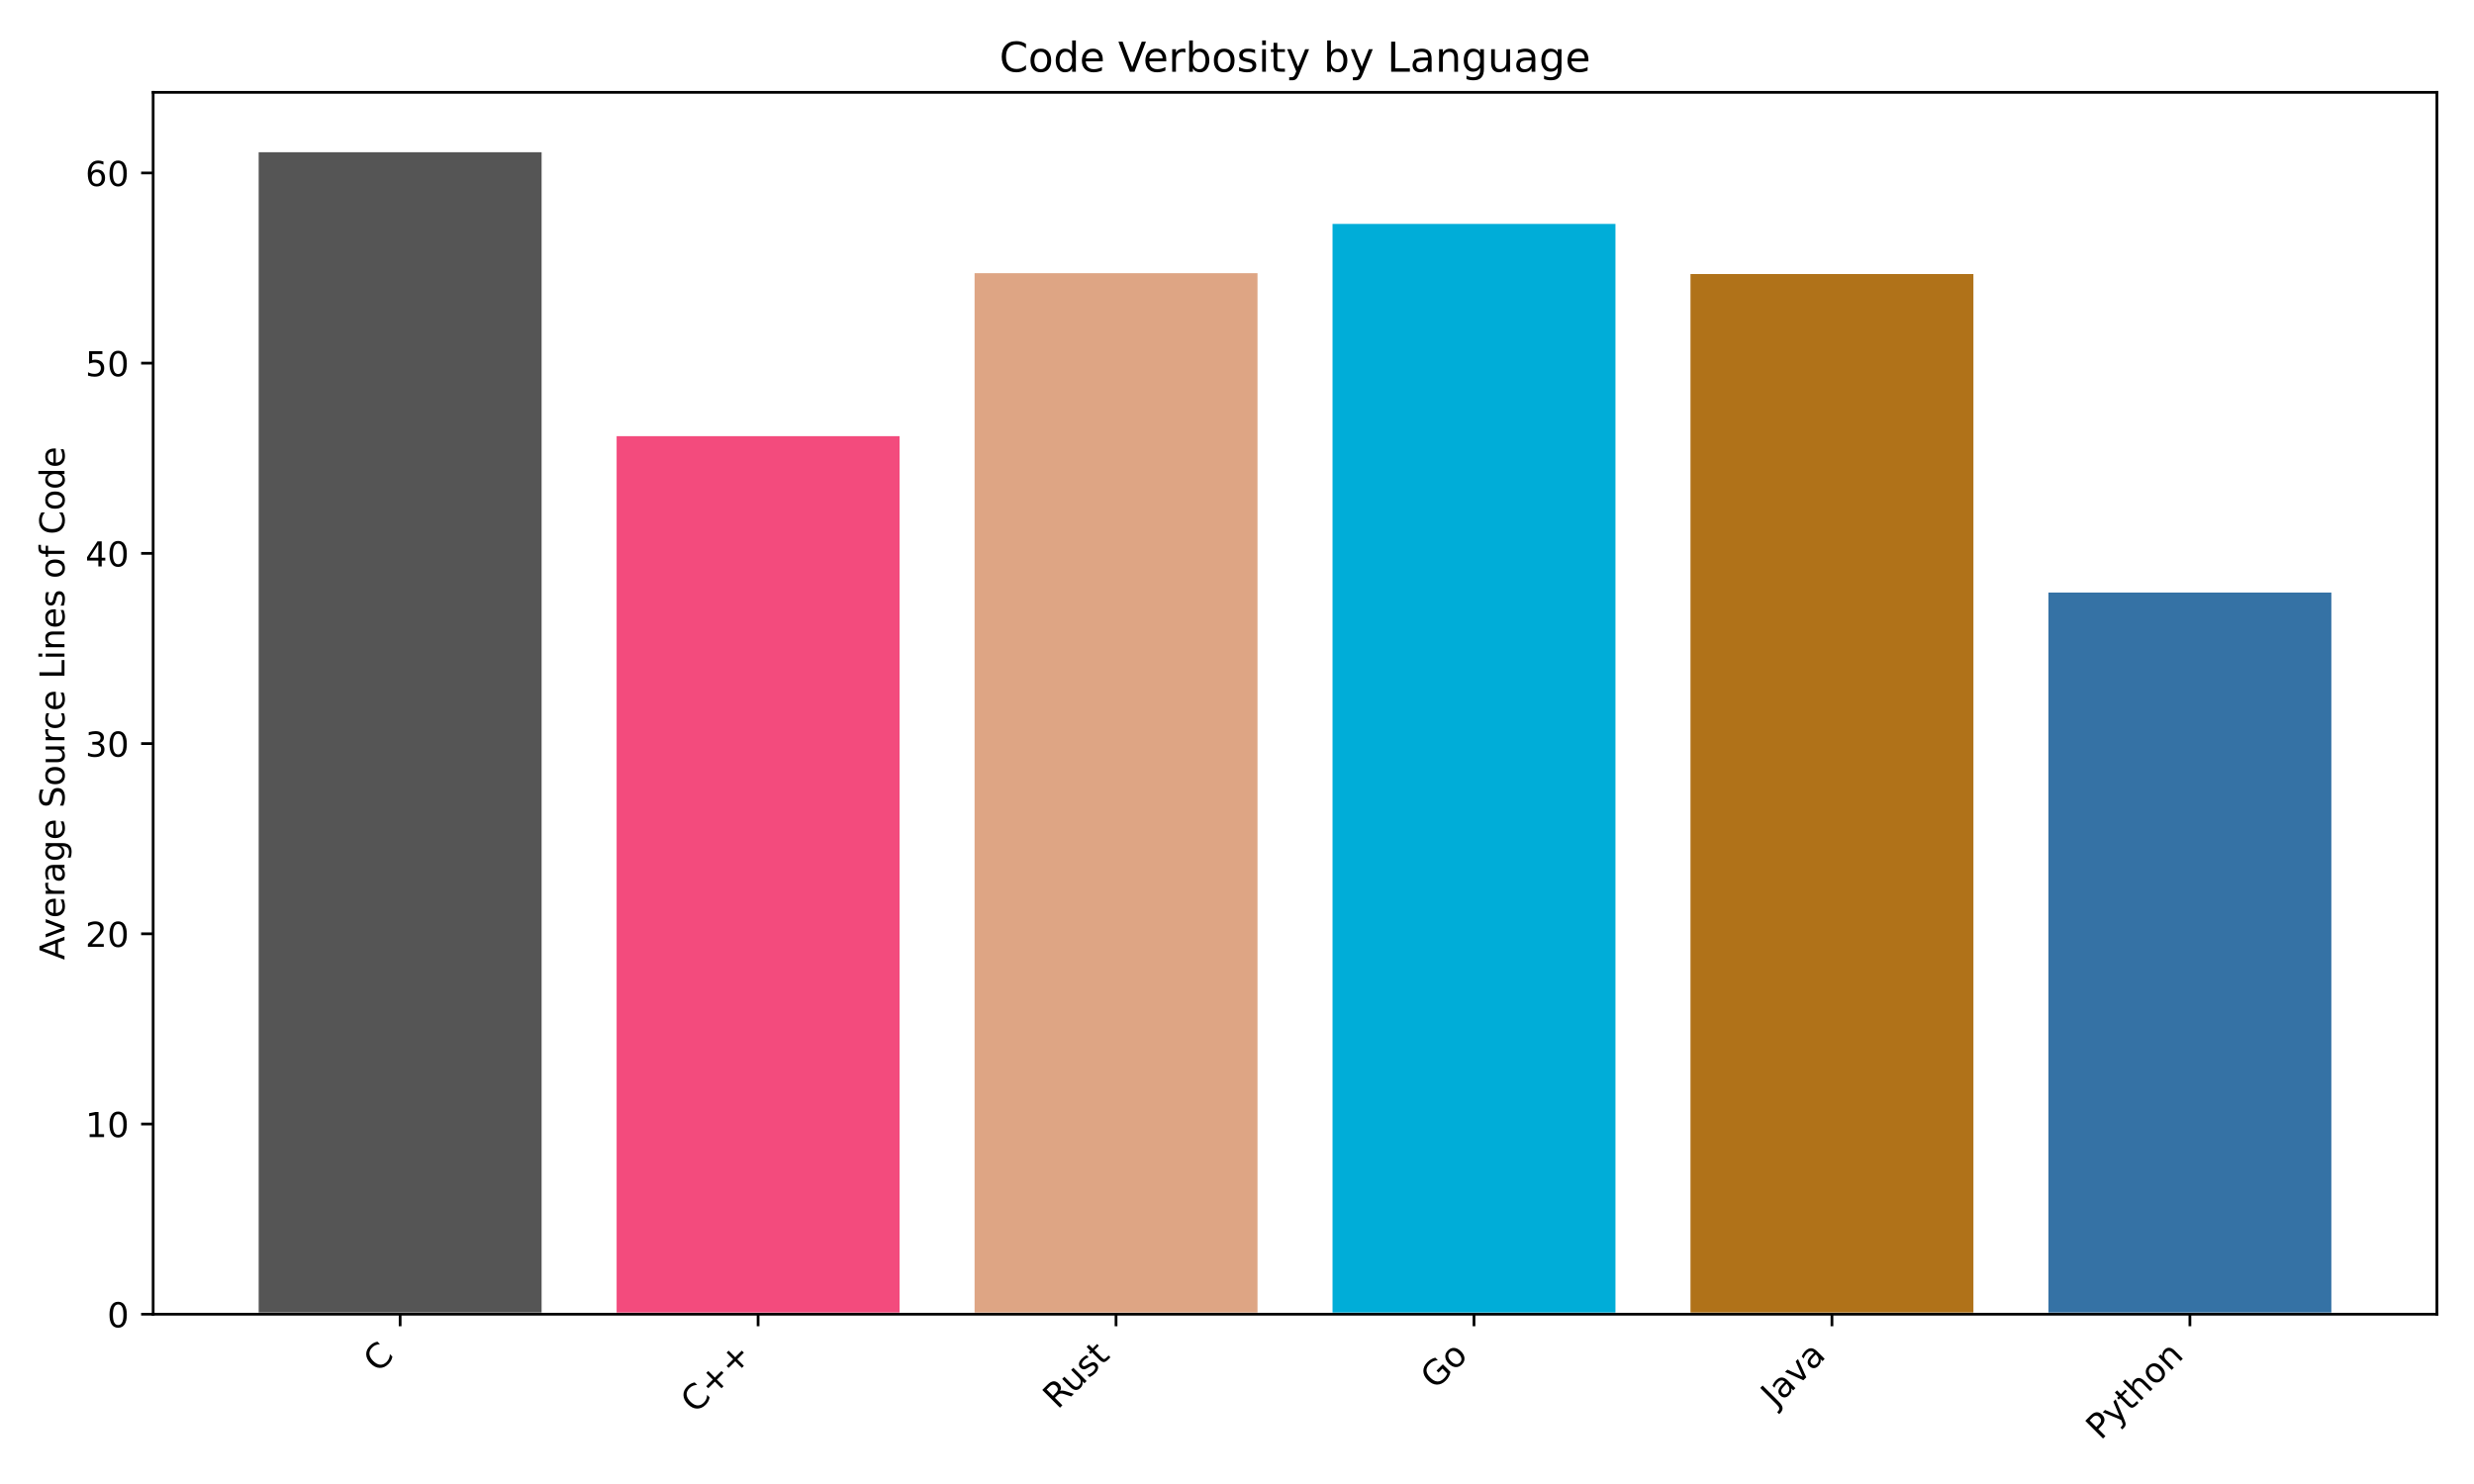
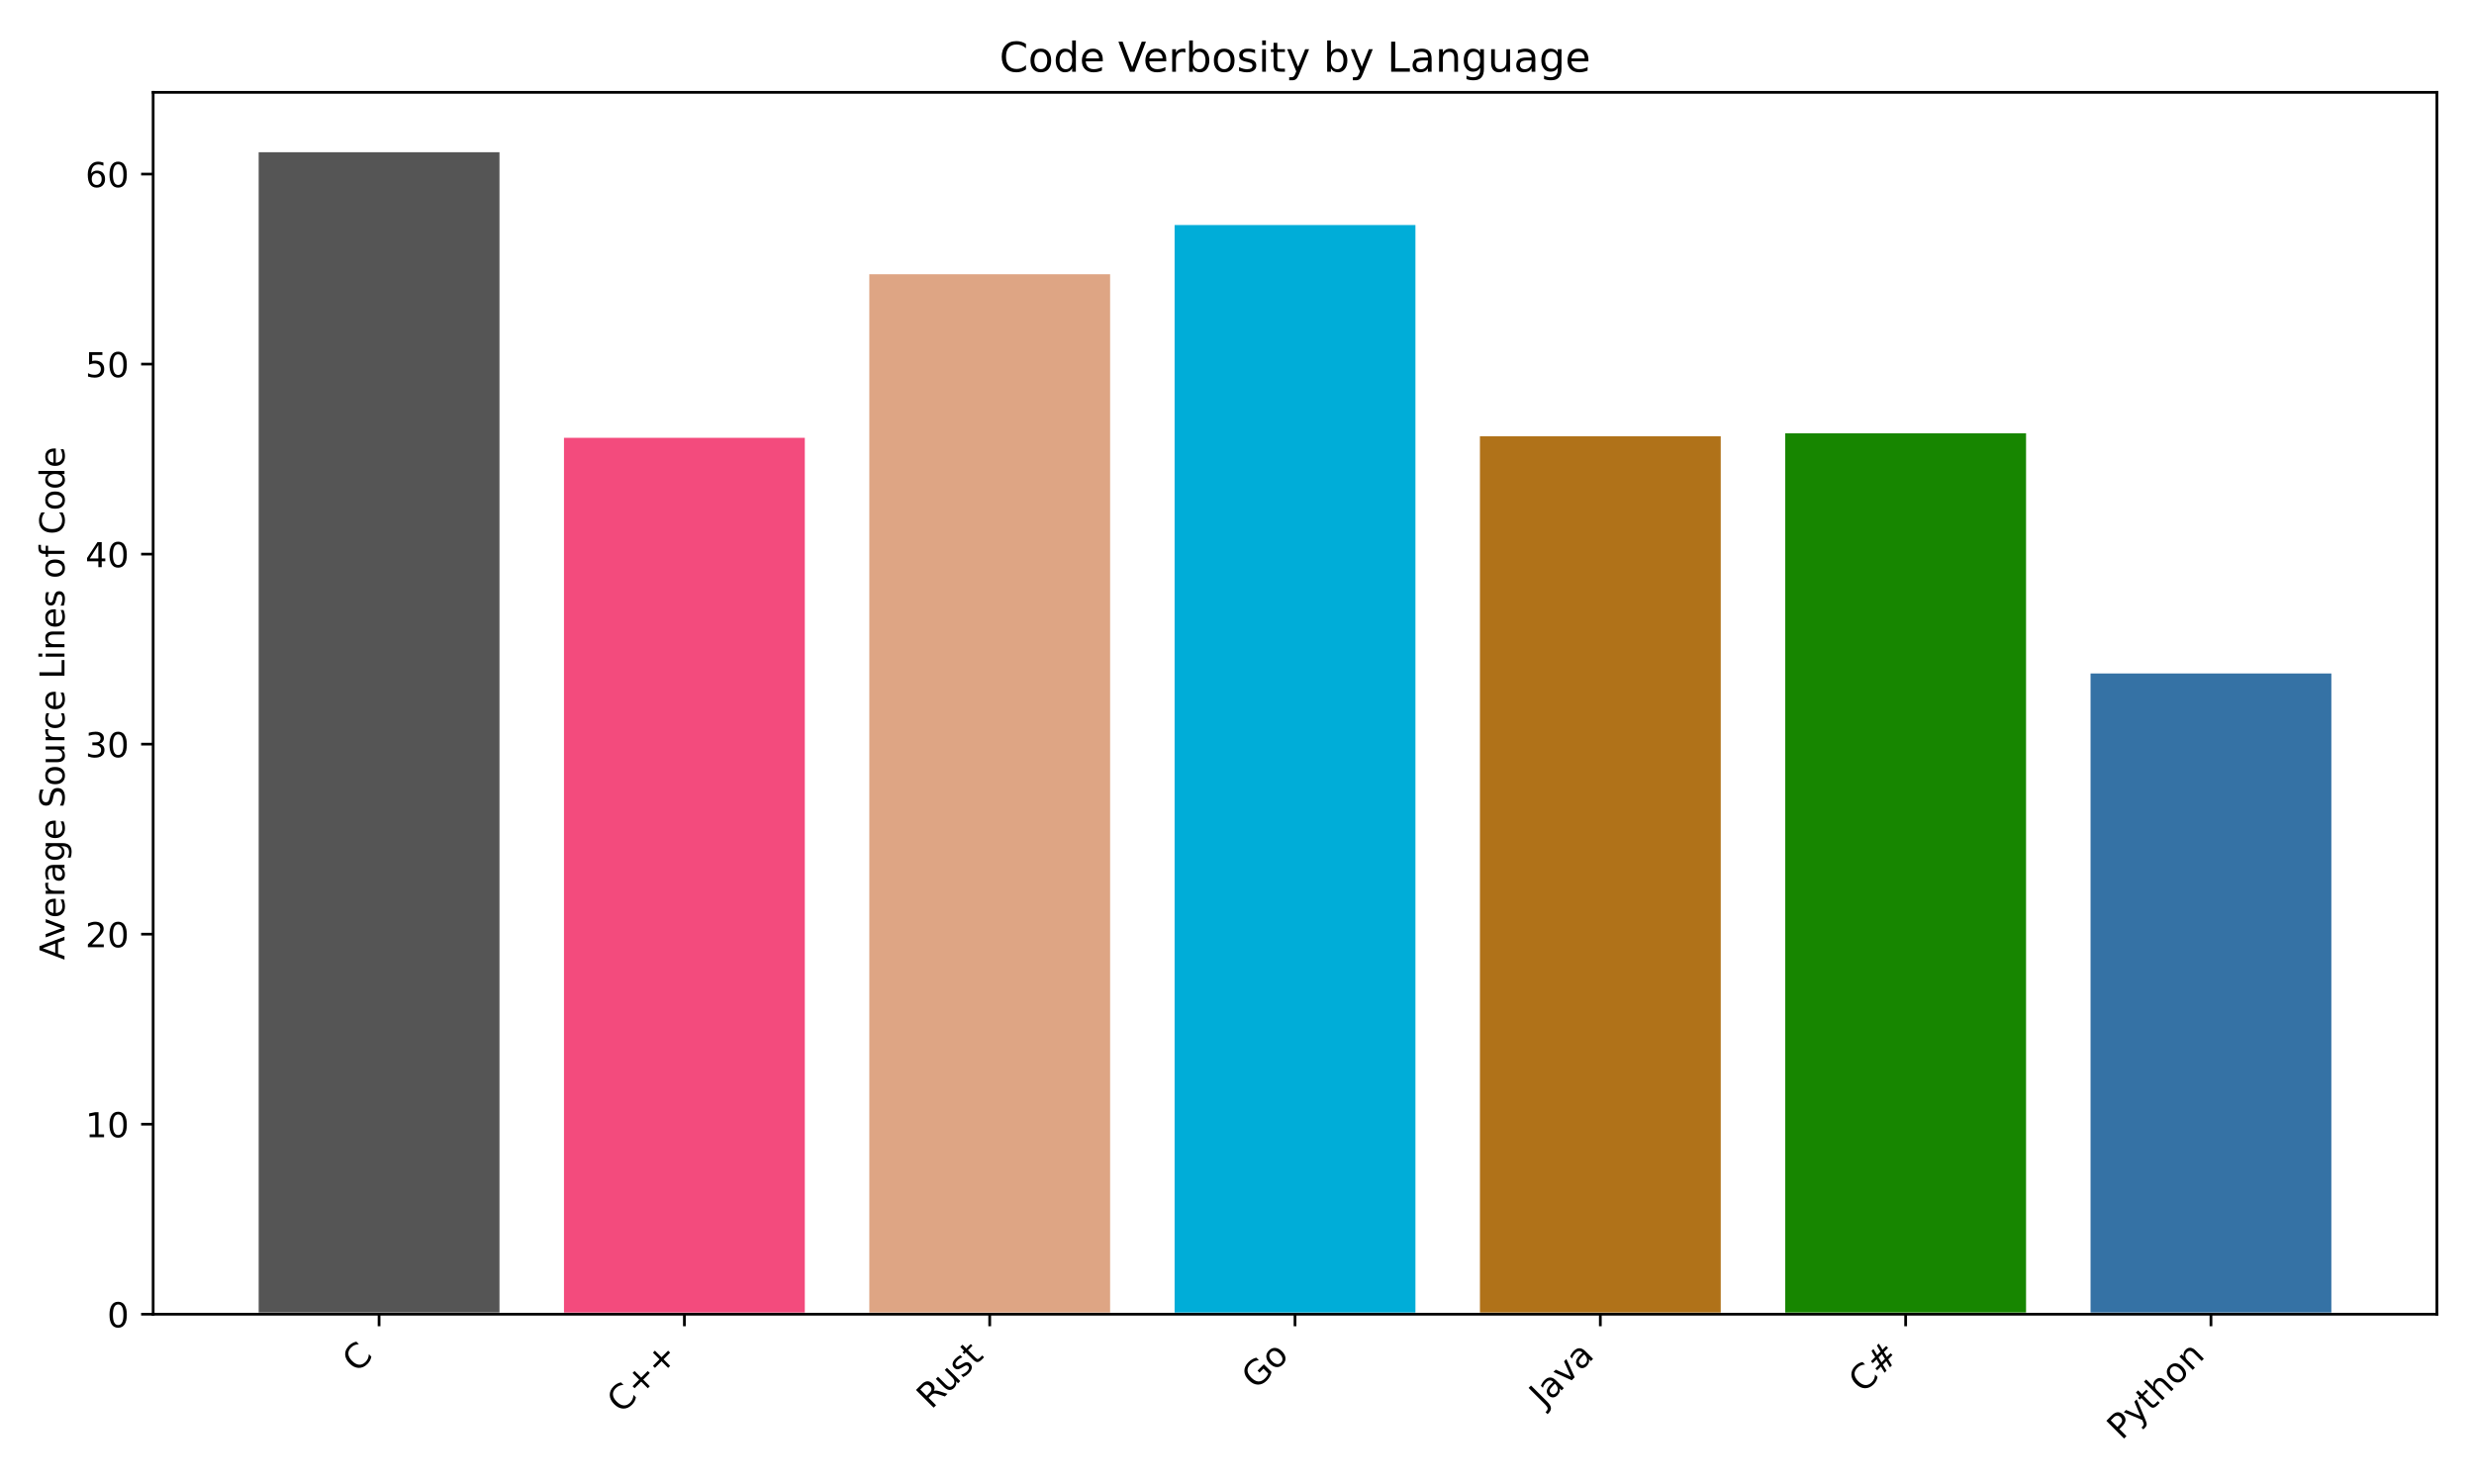
<svg xmlns="http://www.w3.org/2000/svg" xmlns:xlink="http://www.w3.org/1999/xlink" width="720pt" height="432pt" viewBox="0 0 720 432" version="1.1">
  <defs>
    <style type="text/css">*{stroke-linejoin: round; stroke-linecap: butt}</style>
  </defs>
  <g id="figure_1">
    <g id="patch_1">
      <path d="M 0 432  L 720 432  L 720 0  L 0 0  z " style="fill: #ffffff" />
    </g>
    <g id="axes_1">
      <g id="patch_2">
        <path d="M 44.57 382.571  L 709.2 382.571  L 709.2 26.88  L 44.57 26.88  z " style="fill: #ffffff" />
      </g>
      <g id="patch_3">
-         <path d="M 74.78 382.571  L 158.12 382.571  L 158.12 43.818  L 74.78 43.818  z " clip-path="url(#pbbe3cba1d0)" style="fill: #555555; stroke: #ffffff; stroke-linejoin: miter" />
+         <path d="M 74.78 382.571  L 145.864 382.571  L 145.864 43.818  L 74.78 43.818  z " clip-path="url(#p253936b82c)" style="fill: #555555; stroke: #ffffff; stroke-linejoin: miter" />
      </g>
      <g id="patch_4">
-         <path d="M 178.954 382.571  L 262.294 382.571  L 262.294 126.471  L 178.954 126.471  z " clip-path="url(#pbbe3cba1d0)" style="fill: #f34b7d; stroke: #ffffff; stroke-linejoin: miter" />
+         <path d="M 163.635 382.571  L 234.718 382.571  L 234.718 126.957  L 163.635 126.957  z " clip-path="url(#p253936b82c)" style="fill: #f34b7d; stroke: #ffffff; stroke-linejoin: miter" />
      </g>
      <g id="patch_5">
-         <path d="M 283.128 382.571  L 366.468 382.571  L 366.468 79.033  L 283.128 79.033  z " clip-path="url(#pbbe3cba1d0)" style="fill: #dea584; stroke: #ffffff; stroke-linejoin: miter" />
+         <path d="M 252.489 382.571  L 323.572 382.571  L 323.572 79.33  L 252.489 79.33  z " clip-path="url(#p253936b82c)" style="fill: #dea584; stroke: #ffffff; stroke-linejoin: miter" />
      </g>
      <g id="patch_6">
-         <path d="M 387.302 382.571  L 470.642 382.571  L 470.642 64.692  L 387.302 64.692  z " clip-path="url(#pbbe3cba1d0)" style="fill: #00add8; stroke: #ffffff; stroke-linejoin: miter" />
+         <path d="M 341.343 382.571  L 412.427 382.571  L 412.427 65.004  L 341.343 65.004  z " clip-path="url(#p253936b82c)" style="fill: #00add8; stroke: #ffffff; stroke-linejoin: miter" />
      </g>
      <g id="patch_7">
-         <path d="M 491.476 382.571  L 574.816 382.571  L 574.816 79.267  L 491.476 79.267  z " clip-path="url(#pbbe3cba1d0)" style="fill: #b07219; stroke: #ffffff; stroke-linejoin: miter" />
+         <path d="M 430.198 382.571  L 501.281 382.571  L 501.281 126.515  L 430.198 126.515  z " clip-path="url(#p253936b82c)" style="fill: #b07219; stroke: #ffffff; stroke-linejoin: miter" />
      </g>
      <g id="patch_8">
-         <path d="M 595.65 382.571  L 678.99 382.571  L 678.99 171.99  L 595.65 171.99  z " clip-path="url(#pbbe3cba1d0)" style="fill: #3572a5; stroke: #ffffff; stroke-linejoin: miter" />
+         <path d="M 519.052 382.571  L 590.135 382.571  L 590.135 125.654  L 519.052 125.654  z " clip-path="url(#p253936b82c)" style="fill: #178600; stroke: #ffffff; stroke-linejoin: miter" />
+       </g>
+       <g id="patch_9">
+         <path d="M 607.906 382.571  L 678.99 382.571  L 678.99 195.549  L 607.906 195.549  z " clip-path="url(#p253936b82c)" style="fill: #3572a5; stroke: #ffffff; stroke-linejoin: miter" />
      </g>
      <g id="matplotlib.axis_1">
        <g id="xtick_1">
          <g id="line2d_1">
            <defs>
-               <path id="md9ba911592" d="M 0 0  L 0 3.5  " style="stroke: #000000; stroke-width: 0.8" />
+               <path id="m4a64f22322" d="M 0 0  L 0 3.5  " style="stroke: #000000; stroke-width: 0.8" />
            </defs>
            <g>
-               <use xlink:href="#md9ba911592" x="116.45" y="382.571" style="stroke: #000000; stroke-width: 0.8" />
+               <use xlink:href="#m4a64f22322" x="110.322" y="382.571" style="stroke: #000000; stroke-width: 0.8" />
            </g>
          </g>
          <g id="text_1">
-             <g transform="translate(110.0419 399.8816) rotate(-45) scale(0.1 -0.1)">
+             <g transform="translate(103.914 399.8816) rotate(-45) scale(0.1 -0.1)">
              <defs>
                <path id="DejaVuSans-43" d="M 4122 4306  L 4122 3641  Q 3803 3938 3442 4084  Q 3081 4231 2675 4231  Q 1875 4231 1450 3742  Q 1025 3253 1025 2328  Q 1025 1406 1450 917  Q 1875 428 2675 428  Q 3081 428 3442 575  Q 3803 722 4122 1019  L 4122 359  Q 3791 134 3420 21  Q 3050 -91 2638 -91  Q 1578 -91 968 557  Q 359 1206 359 2328  Q 359 3453 968 4101  Q 1578 4750 2638 4750  Q 3056 4750 3426 4639  Q 3797 4528 4122 4306  z " transform="scale(0.015625)" />
              </defs>
              <use xlink:href="#DejaVuSans-43" />
            </g>
          </g>
        </g>
        <g id="xtick_2">
          <g id="line2d_2">
            <g>
-               <use xlink:href="#md9ba911592" x="220.624" y="382.571" style="stroke: #000000; stroke-width: 0.8" />
+               <use xlink:href="#m4a64f22322" x="199.176" y="382.571" style="stroke: #000000; stroke-width: 0.8" />
            </g>
          </g>
          <g id="text_2">
-             <g transform="translate(202.3652 411.7323) rotate(-45) scale(0.1 -0.1)">
+             <g transform="translate(180.9176 411.7323) rotate(-45) scale(0.1 -0.1)">
              <defs>
                <path id="DejaVuSans-2b" d="M 2944 4013  L 2944 2272  L 4684 2272  L 4684 1741  L 2944 1741  L 2944 0  L 2419 0  L 2419 1741  L 678 1741  L 678 2272  L 2419 2272  L 2419 4013  L 2944 4013  z " transform="scale(0.015625)" />
              </defs>
              <use xlink:href="#DejaVuSans-43" />
              <use xlink:href="#DejaVuSans-2b" transform="translate(69.82422 0)" />
              <use xlink:href="#DejaVuSans-2b" transform="translate(153.6133 0)" />
            </g>
          </g>
        </g>
        <g id="xtick_3">
          <g id="line2d_3">
            <g>
-               <use xlink:href="#md9ba911592" x="324.798" y="382.571" style="stroke: #000000; stroke-width: 0.8" />
+               <use xlink:href="#m4a64f22322" x="288.031" y="382.571" style="stroke: #000000; stroke-width: 0.8" />
            </g>
          </g>
          <g id="text_3">
-             <g transform="translate(307.7954 410.4761) rotate(-45) scale(0.1 -0.1)">
+             <g transform="translate(271.0281 410.4761) rotate(-45) scale(0.1 -0.1)">
              <defs>
                <path id="DejaVuSans-52" d="M 2841 2188  Q 3044 2119 3236 1894  Q 3428 1669 3622 1275  L 4263 0  L 3584 0  L 2988 1197  Q 2756 1666 2539 1819  Q 2322 1972 1947 1972  L 1259 1972  L 1259 0  L 628 0  L 628 4666  L 2053 4666  Q 2853 4666 3247 4331  Q 3641 3997 3641 3322  Q 3641 2881 3436 2590  Q 3231 2300 2841 2188  z M 1259 4147  L 1259 2491  L 2053 2491  Q 2509 2491 2742 2702  Q 2975 2913 2975 3322  Q 2975 3731 2742 3939  Q 2509 4147 2053 4147  L 1259 4147  z " transform="scale(0.015625)" />
                <path id="DejaVuSans-75" d="M 544 1381  L 544 3500  L 1119 3500  L 1119 1403  Q 1119 906 1312 657  Q 1506 409 1894 409  Q 2359 409 2629 706  Q 2900 1003 2900 1516  L 2900 3500  L 3475 3500  L 3475 0  L 2900 0  L 2900 538  Q 2691 219 2414 64  Q 2138 -91 1772 -91  Q 1169 -91 856 284  Q 544 659 544 1381  z M 1991 3584  L 1991 3584  z " transform="scale(0.015625)" />
                <path id="DejaVuSans-73" d="M 2834 3397  L 2834 2853  Q 2591 2978 2328 3040  Q 2066 3103 1784 3103  Q 1356 3103 1142 2972  Q 928 2841 928 2578  Q 928 2378 1081 2264  Q 1234 2150 1697 2047  L 1894 2003  Q 2506 1872 2764 1633  Q 3022 1394 3022 966  Q 3022 478 2636 193  Q 2250 -91 1575 -91  Q 1294 -91 989 -36  Q 684 19 347 128  L 347 722  Q 666 556 975 473  Q 1284 391 1588 391  Q 1994 391 2212 530  Q 2431 669 2431 922  Q 2431 1156 2273 1281  Q 2116 1406 1581 1522  L 1381 1569  Q 847 1681 609 1914  Q 372 2147 372 2553  Q 372 3047 722 3315  Q 1072 3584 1716 3584  Q 2034 3584 2315 3537  Q 2597 3491 2834 3397  z " transform="scale(0.015625)" />
                <path id="DejaVuSans-74" d="M 1172 4494  L 1172 3500  L 2356 3500  L 2356 3053  L 1172 3053  L 1172 1153  Q 1172 725 1289 603  Q 1406 481 1766 481  L 2356 481  L 2356 0  L 1766 0  Q 1100 0 847 248  Q 594 497 594 1153  L 594 3053  L 172 3053  L 172 3500  L 594 3500  L 594 4494  L 1172 4494  z " transform="scale(0.015625)" />
              </defs>
              <use xlink:href="#DejaVuSans-52" />
              <use xlink:href="#DejaVuSans-75" transform="translate(64.98242 0)" />
              <use xlink:href="#DejaVuSans-73" transform="translate(128.3613 0)" />
              <use xlink:href="#DejaVuSans-74" transform="translate(180.4609 0)" />
            </g>
          </g>
        </g>
        <g id="xtick_4">
          <g id="line2d_4">
            <g>
-               <use xlink:href="#md9ba911592" x="428.972" y="382.571" style="stroke: #000000; stroke-width: 0.8" />
+               <use xlink:href="#m4a64f22322" x="376.885" y="382.571" style="stroke: #000000; stroke-width: 0.8" />
            </g>
          </g>
          <g id="text_4">
-             <g transform="translate(417.6958 404.7496) rotate(-45) scale(0.1 -0.1)">
+             <g transform="translate(365.6089 404.7496) rotate(-45) scale(0.1 -0.1)">
              <defs>
                <path id="DejaVuSans-47" d="M 3809 666  L 3809 1919  L 2778 1919  L 2778 2438  L 4434 2438  L 4434 434  Q 4069 175 3628 42  Q 3188 -91 2688 -91  Q 1594 -91 976 548  Q 359 1188 359 2328  Q 359 3472 976 4111  Q 1594 4750 2688 4750  Q 3144 4750 3555 4637  Q 3966 4525 4313 4306  L 4313 3634  Q 3963 3931 3569 4081  Q 3175 4231 2741 4231  Q 1884 4231 1454 3753  Q 1025 3275 1025 2328  Q 1025 1384 1454 906  Q 1884 428 2741 428  Q 3075 428 3337 486  Q 3600 544 3809 666  z " transform="scale(0.015625)" />
                <path id="DejaVuSans-6f" d="M 1959 3097  Q 1497 3097 1228 2736  Q 959 2375 959 1747  Q 959 1119 1226 758  Q 1494 397 1959 397  Q 2419 397 2687 759  Q 2956 1122 2956 1747  Q 2956 2369 2687 2733  Q 2419 3097 1959 3097  z M 1959 3584  Q 2709 3584 3137 3096  Q 3566 2609 3566 1747  Q 3566 888 3137 398  Q 2709 -91 1959 -91  Q 1206 -91 779 398  Q 353 888 353 1747  Q 353 2609 779 3096  Q 1206 3584 1959 3584  z " transform="scale(0.015625)" />
              </defs>
              <use xlink:href="#DejaVuSans-47" />
              <use xlink:href="#DejaVuSans-6f" transform="translate(77.49023 0)" />
            </g>
          </g>
        </g>
        <g id="xtick_5">
          <g id="line2d_5">
            <g>
-               <use xlink:href="#md9ba911592" x="533.146" y="382.571" style="stroke: #000000; stroke-width: 0.8" />
+               <use xlink:href="#m4a64f22322" x="465.739" y="382.571" style="stroke: #000000; stroke-width: 0.8" />
            </g>
          </g>
          <g id="text_5">
-             <g transform="translate(516.7378 409.8817) rotate(-45) scale(0.1 -0.1)">
+             <g transform="translate(449.3311 409.8817) rotate(-45) scale(0.1 -0.1)">
              <defs>
                <path id="DejaVuSans-4a" d="M 628 4666  L 1259 4666  L 1259 325  Q 1259 -519 939 -900  Q 619 -1281 -91 -1281  L -331 -1281  L -331 -750  L -134 -750  Q 284 -750 456 -515  Q 628 -281 628 325  L 628 4666  z " transform="scale(0.015625)" />
                <path id="DejaVuSans-61" d="M 2194 1759  Q 1497 1759 1228 1600  Q 959 1441 959 1056  Q 959 750 1161 570  Q 1363 391 1709 391  Q 2188 391 2477 730  Q 2766 1069 2766 1631  L 2766 1759  L 2194 1759  z M 3341 1997  L 3341 0  L 2766 0  L 2766 531  Q 2569 213 2275 61  Q 1981 -91 1556 -91  Q 1019 -91 701 211  Q 384 513 384 1019  Q 384 1609 779 1909  Q 1175 2209 1959 2209  L 2766 2209  L 2766 2266  Q 2766 2663 2505 2880  Q 2244 3097 1772 3097  Q 1472 3097 1187 3025  Q 903 2953 641 2809  L 641 3341  Q 956 3463 1253 3523  Q 1550 3584 1831 3584  Q 2591 3584 2966 3190  Q 3341 2797 3341 1997  z " transform="scale(0.015625)" />
                <path id="DejaVuSans-76" d="M 191 3500  L 800 3500  L 1894 563  L 2988 3500  L 3597 3500  L 2284 0  L 1503 0  L 191 3500  z " transform="scale(0.015625)" />
              </defs>
              <use xlink:href="#DejaVuSans-4a" />
              <use xlink:href="#DejaVuSans-61" transform="translate(29.49219 0)" />
              <use xlink:href="#DejaVuSans-76" transform="translate(90.77148 0)" />
              <use xlink:href="#DejaVuSans-61" transform="translate(149.9512 0)" />
            </g>
          </g>
        </g>
        <g id="xtick_6">
          <g id="line2d_6">
            <g>
-               <use xlink:href="#md9ba911592" x="637.32" y="382.571" style="stroke: #000000; stroke-width: 0.8" />
+               <use xlink:href="#m4a64f22322" x="554.594" y="382.571" style="stroke: #000000; stroke-width: 0.8" />
            </g>
          </g>
          <g id="text_6">
-             <g transform="translate(611.3393 419.4541) rotate(-45) scale(0.1 -0.1)">
+             <g transform="translate(542.2601 405.8069) rotate(-45) scale(0.1 -0.1)">
+               <defs>
+                 <path id="DejaVuSans-23" d="M 3272 2816  L 2363 2816  L 2100 1772  L 3016 1772  L 3272 2816  z M 2803 4594  L 2478 3297  L 3391 3297  L 3719 4594  L 4219 4594  L 3897 3297  L 4872 3297  L 4872 2816  L 3775 2816  L 3519 1772  L 4513 1772  L 4513 1294  L 3397 1294  L 3072 0  L 2572 0  L 2894 1294  L 1978 1294  L 1656 0  L 1153 0  L 1478 1294  L 494 1294  L 494 1772  L 1594 1772  L 1856 2816  L 850 2816  L 850 3297  L 1978 3297  L 2297 4594  L 2803 4594  z " transform="scale(0.015625)" />
+               </defs>
+               <use xlink:href="#DejaVuSans-43" />
+               <use xlink:href="#DejaVuSans-23" transform="translate(69.82422 0)" />
+             </g>
+           </g>
+         </g>
+         <g id="xtick_7">
+           <g id="line2d_7">
+             <g>
+               <use xlink:href="#m4a64f22322" x="643.448" y="382.571" style="stroke: #000000; stroke-width: 0.8" />
+             </g>
+           </g>
+           <g id="text_7">
+             <g transform="translate(617.4672 419.4541) rotate(-45) scale(0.1 -0.1)">
              <defs>
                <path id="DejaVuSans-50" d="M 1259 4147  L 1259 2394  L 2053 2394  Q 2494 2394 2734 2622  Q 2975 2850 2975 3272  Q 2975 3691 2734 3919  Q 2494 4147 2053 4147  L 1259 4147  z M 628 4666  L 2053 4666  Q 2838 4666 3239 4311  Q 3641 3956 3641 3272  Q 3641 2581 3239 2228  Q 2838 1875 2053 1875  L 1259 1875  L 1259 0  L 628 0  L 628 4666  z " transform="scale(0.015625)" />
                <path id="DejaVuSans-79" d="M 2059 -325  Q 1816 -950 1584 -1140  Q 1353 -1331 966 -1331  L 506 -1331  L 506 -850  L 844 -850  Q 1081 -850 1212 -737  Q 1344 -625 1503 -206  L 1606 56  L 191 3500  L 800 3500  L 1894 763  L 2988 3500  L 3597 3500  L 2059 -325  z " transform="scale(0.015625)" />
                <path id="DejaVuSans-68" d="M 3513 2113  L 3513 0  L 2938 0  L 2938 2094  Q 2938 2591 2744 2837  Q 2550 3084 2163 3084  Q 1697 3084 1428 2787  Q 1159 2491 1159 1978  L 1159 0  L 581 0  L 581 4863  L 1159 4863  L 1159 2956  Q 1366 3272 1645 3428  Q 1925 3584 2291 3584  Q 2894 3584 3203 3211  Q 3513 2838 3513 2113  z " transform="scale(0.015625)" />
                <path id="DejaVuSans-6e" d="M 3513 2113  L 3513 0  L 2938 0  L 2938 2094  Q 2938 2591 2744 2837  Q 2550 3084 2163 3084  Q 1697 3084 1428 2787  Q 1159 2491 1159 1978  L 1159 0  L 581 0  L 581 3500  L 1159 3500  L 1159 2956  Q 1366 3272 1645 3428  Q 1925 3584 2291 3584  Q 2894 3584 3203 3211  Q 3513 2838 3513 2113  z " transform="scale(0.015625)" />
              </defs>
              <use xlink:href="#DejaVuSans-50" />
              <use xlink:href="#DejaVuSans-79" transform="translate(60.30273 0)" />
              <use xlink:href="#DejaVuSans-74" transform="translate(119.4824 0)" />
              <use xlink:href="#DejaVuSans-68" transform="translate(158.6914 0)" />
              <use xlink:href="#DejaVuSans-6f" transform="translate(222.0703 0)" />
              <use xlink:href="#DejaVuSans-6e" transform="translate(283.252 0)" />
            </g>
          </g>
        </g>
      </g>
      <g id="matplotlib.axis_2">
        <g id="ytick_1">
-           <g id="line2d_7">
+           <g id="line2d_8">
            <defs>
-               <path id="mbd5f95aab7" d="M 0 0  L -3.5 0  " style="stroke: #000000; stroke-width: 0.8" />
+               <path id="mf06c969f0d" d="M 0 0  L -3.5 0  " style="stroke: #000000; stroke-width: 0.8" />
            </defs>
            <g>
-               <use xlink:href="#mbd5f95aab7" x="44.57" y="382.571" style="stroke: #000000; stroke-width: 0.8" />
-             </g>
-           </g>
-           <g id="text_7">
+               <use xlink:href="#mf06c969f0d" x="44.57" y="382.571" style="stroke: #000000; stroke-width: 0.8" />
+             </g>
+           </g>
+           <g id="text_8">
            <g transform="translate(31.2075 386.3703) scale(0.1 -0.1)">
              <defs>
                <path id="DejaVuSans-30" d="M 2034 4250  Q 1547 4250 1301 3770  Q 1056 3291 1056 2328  Q 1056 1369 1301 889  Q 1547 409 2034 409  Q 2525 409 2770 889  Q 3016 1369 3016 2328  Q 3016 3291 2770 3770  Q 2525 4250 2034 4250  z M 2034 4750  Q 2819 4750 3233 4129  Q 3647 3509 3647 2328  Q 3647 1150 3233 529  Q 2819 -91 2034 -91  Q 1250 -91 836 529  Q 422 1150 422 2328  Q 422 3509 836 4129  Q 1250 4750 2034 4750  z " transform="scale(0.015625)" />
              </defs>
              <use xlink:href="#DejaVuSans-30" />
            </g>
          </g>
        </g>
        <g id="ytick_2">
-           <g id="line2d_8">
-             <g>
-               <use xlink:href="#mbd5f95aab7" x="44.57" y="327.201" style="stroke: #000000; stroke-width: 0.8" />
-             </g>
-           </g>
-           <g id="text_8">
-             <g transform="translate(24.845 331.0004) scale(0.1 -0.1)">
+           <g id="line2d_9">
+             <g>
+               <use xlink:href="#mf06c969f0d" x="44.57" y="327.255" style="stroke: #000000; stroke-width: 0.8" />
+             </g>
+           </g>
+           <g id="text_9">
+             <g transform="translate(24.845 331.0546) scale(0.1 -0.1)">
              <defs>
                <path id="DejaVuSans-31" d="M 794 531  L 1825 531  L 1825 4091  L 703 3866  L 703 4441  L 1819 4666  L 2450 4666  L 2450 531  L 3481 531  L 3481 0  L 794 0  L 794 531  z " transform="scale(0.015625)" />
              </defs>
              <use xlink:href="#DejaVuSans-31" />
              <use xlink:href="#DejaVuSans-30" transform="translate(63.62305 0)" />
            </g>
          </g>
        </g>
        <g id="ytick_3">
-           <g id="line2d_9">
-             <g>
-               <use xlink:href="#mbd5f95aab7" x="44.57" y="271.831" style="stroke: #000000; stroke-width: 0.8" />
-             </g>
-           </g>
-           <g id="text_9">
-             <g transform="translate(24.845 275.6304) scale(0.1 -0.1)">
+           <g id="line2d_10">
+             <g>
+               <use xlink:href="#mf06c969f0d" x="44.57" y="271.94" style="stroke: #000000; stroke-width: 0.8" />
+             </g>
+           </g>
+           <g id="text_10">
+             <g transform="translate(24.845 275.7389) scale(0.1 -0.1)">
              <defs>
                <path id="DejaVuSans-32" d="M 1228 531  L 3431 531  L 3431 0  L 469 0  L 469 531  Q 828 903 1448 1529  Q 2069 2156 2228 2338  Q 2531 2678 2651 2914  Q 2772 3150 2772 3378  Q 2772 3750 2511 3984  Q 2250 4219 1831 4219  Q 1534 4219 1204 4116  Q 875 4013 500 3803  L 500 4441  Q 881 4594 1212 4672  Q 1544 4750 1819 4750  Q 2544 4750 2975 4387  Q 3406 4025 3406 3419  Q 3406 3131 3298 2873  Q 3191 2616 2906 2266  Q 2828 2175 2409 1742  Q 1991 1309 1228 531  z " transform="scale(0.015625)" />
              </defs>
              <use xlink:href="#DejaVuSans-32" />
              <use xlink:href="#DejaVuSans-30" transform="translate(63.62305 0)" />
            </g>
          </g>
        </g>
        <g id="ytick_4">
-           <g id="line2d_10">
-             <g>
-               <use xlink:href="#mbd5f95aab7" x="44.57" y="216.461" style="stroke: #000000; stroke-width: 0.8" />
-             </g>
-           </g>
-           <g id="text_10">
-             <g transform="translate(24.845 220.2604) scale(0.1 -0.1)">
+           <g id="line2d_11">
+             <g>
+               <use xlink:href="#mf06c969f0d" x="44.57" y="216.624" style="stroke: #000000; stroke-width: 0.8" />
+             </g>
+           </g>
+           <g id="text_11">
+             <g transform="translate(24.845 220.4232) scale(0.1 -0.1)">
              <defs>
                <path id="DejaVuSans-33" d="M 2597 2516  Q 3050 2419 3304 2112  Q 3559 1806 3559 1356  Q 3559 666 3084 287  Q 2609 -91 1734 -91  Q 1441 -91 1130 -33  Q 819 25 488 141  L 488 750  Q 750 597 1062 519  Q 1375 441 1716 441  Q 2309 441 2620 675  Q 2931 909 2931 1356  Q 2931 1769 2642 2001  Q 2353 2234 1838 2234  L 1294 2234  L 1294 2753  L 1863 2753  Q 2328 2753 2575 2939  Q 2822 3125 2822 3475  Q 2822 3834 2567 4026  Q 2313 4219 1838 4219  Q 1578 4219 1281 4162  Q 984 4106 628 3988  L 628 4550  Q 988 4650 1302 4700  Q 1616 4750 1894 4750  Q 2613 4750 3031 4423  Q 3450 4097 3450 3541  Q 3450 3153 3228 2886  Q 3006 2619 2597 2516  z " transform="scale(0.015625)" />
              </defs>
              <use xlink:href="#DejaVuSans-33" />
              <use xlink:href="#DejaVuSans-30" transform="translate(63.62305 0)" />
            </g>
          </g>
        </g>
        <g id="ytick_5">
-           <g id="line2d_11">
-             <g>
-               <use xlink:href="#mbd5f95aab7" x="44.57" y="161.091" style="stroke: #000000; stroke-width: 0.8" />
-             </g>
-           </g>
-           <g id="text_11">
-             <g transform="translate(24.845 164.8905) scale(0.1 -0.1)">
+           <g id="line2d_12">
+             <g>
+               <use xlink:href="#mf06c969f0d" x="44.57" y="161.308" style="stroke: #000000; stroke-width: 0.8" />
+             </g>
+           </g>
+           <g id="text_12">
+             <g transform="translate(24.845 165.1075) scale(0.1 -0.1)">
              <defs>
                <path id="DejaVuSans-34" d="M 2419 4116  L 825 1625  L 2419 1625  L 2419 4116  z M 2253 4666  L 3047 4666  L 3047 1625  L 3713 1625  L 3713 1100  L 3047 1100  L 3047 0  L 2419 0  L 2419 1100  L 313 1100  L 313 1709  L 2253 4666  z " transform="scale(0.015625)" />
              </defs>
              <use xlink:href="#DejaVuSans-34" />
              <use xlink:href="#DejaVuSans-30" transform="translate(63.62305 0)" />
            </g>
          </g>
        </g>
        <g id="ytick_6">
-           <g id="line2d_12">
-             <g>
-               <use xlink:href="#mbd5f95aab7" x="44.57" y="105.721" style="stroke: #000000; stroke-width: 0.8" />
-             </g>
-           </g>
-           <g id="text_12">
-             <g transform="translate(24.845 109.5205) scale(0.1 -0.1)">
+           <g id="line2d_13">
+             <g>
+               <use xlink:href="#mf06c969f0d" x="44.57" y="105.993" style="stroke: #000000; stroke-width: 0.8" />
+             </g>
+           </g>
+           <g id="text_13">
+             <g transform="translate(24.845 109.7918) scale(0.1 -0.1)">
              <defs>
                <path id="DejaVuSans-35" d="M 691 4666  L 3169 4666  L 3169 4134  L 1269 4134  L 1269 2991  Q 1406 3038 1543 3061  Q 1681 3084 1819 3084  Q 2600 3084 3056 2656  Q 3513 2228 3513 1497  Q 3513 744 3044 326  Q 2575 -91 1722 -91  Q 1428 -91 1123 -41  Q 819 9 494 109  L 494 744  Q 775 591 1075 516  Q 1375 441 1709 441  Q 2250 441 2565 725  Q 2881 1009 2881 1497  Q 2881 1984 2565 2268  Q 2250 2553 1709 2553  Q 1456 2553 1204 2497  Q 953 2441 691 2322  L 691 4666  z " transform="scale(0.015625)" />
              </defs>
              <use xlink:href="#DejaVuSans-35" />
              <use xlink:href="#DejaVuSans-30" transform="translate(63.62305 0)" />
            </g>
          </g>
        </g>
        <g id="ytick_7">
-           <g id="line2d_13">
-             <g>
-               <use xlink:href="#mbd5f95aab7" x="44.57" y="50.351" style="stroke: #000000; stroke-width: 0.8" />
-             </g>
-           </g>
-           <g id="text_13">
-             <g transform="translate(24.845 54.15055) scale(0.1 -0.1)">
+           <g id="line2d_14">
+             <g>
+               <use xlink:href="#mf06c969f0d" x="44.57" y="50.677" style="stroke: #000000; stroke-width: 0.8" />
+             </g>
+           </g>
+           <g id="text_14">
+             <g transform="translate(24.845 54.47604) scale(0.1 -0.1)">
              <defs>
                <path id="DejaVuSans-36" d="M 2113 2584  Q 1688 2584 1439 2293  Q 1191 2003 1191 1497  Q 1191 994 1439 701  Q 1688 409 2113 409  Q 2538 409 2786 701  Q 3034 994 3034 1497  Q 3034 2003 2786 2293  Q 2538 2584 2113 2584  z M 3366 4563  L 3366 3988  Q 3128 4100 2886 4159  Q 2644 4219 2406 4219  Q 1781 4219 1451 3797  Q 1122 3375 1075 2522  Q 1259 2794 1537 2939  Q 1816 3084 2150 3084  Q 2853 3084 3261 2657  Q 3669 2231 3669 1497  Q 3669 778 3244 343  Q 2819 -91 2113 -91  Q 1303 -91 875 529  Q 447 1150 447 2328  Q 447 3434 972 4092  Q 1497 4750 2381 4750  Q 2619 4750 2861 4703  Q 3103 4656 3366 4563  z " transform="scale(0.015625)" />
              </defs>
              <use xlink:href="#DejaVuSans-36" />
              <use xlink:href="#DejaVuSans-30" transform="translate(63.62305 0)" />
            </g>
          </g>
        </g>
-         <g id="text_14">
+         <g id="text_15">
          <g transform="translate(18.76531 279.4318) rotate(-90) scale(0.1 -0.1)">
            <defs>
              <path id="DejaVuSans-41" d="M 2188 4044  L 1331 1722  L 3047 1722  L 2188 4044  z M 1831 4666  L 2547 4666  L 4325 0  L 3669 0  L 3244 1197  L 1141 1197  L 716 0  L 50 0  L 1831 4666  z " transform="scale(0.015625)" />
              <path id="DejaVuSans-65" d="M 3597 1894  L 3597 1613  L 953 1613  Q 991 1019 1311 708  Q 1631 397 2203 397  Q 2534 397 2845 478  Q 3156 559 3463 722  L 3463 178  Q 3153 47 2828 -22  Q 2503 -91 2169 -91  Q 1331 -91 842 396  Q 353 884 353 1716  Q 353 2575 817 3079  Q 1281 3584 2069 3584  Q 2775 3584 3186 3129  Q 3597 2675 3597 1894  z M 3022 2063  Q 3016 2534 2758 2815  Q 2500 3097 2075 3097  Q 1594 3097 1305 2825  Q 1016 2553 972 2059  L 3022 2063  z " transform="scale(0.015625)" />
              <path id="DejaVuSans-72" d="M 2631 2963  Q 2534 3019 2420 3045  Q 2306 3072 2169 3072  Q 1681 3072 1420 2755  Q 1159 2438 1159 1844  L 1159 0  L 581 0  L 581 3500  L 1159 3500  L 1159 2956  Q 1341 3275 1631 3429  Q 1922 3584 2338 3584  Q 2397 3584 2469 3576  Q 2541 3569 2628 3553  L 2631 2963  z " transform="scale(0.015625)" />
              <path id="DejaVuSans-67" d="M 2906 1791  Q 2906 2416 2648 2759  Q 2391 3103 1925 3103  Q 1463 3103 1205 2759  Q 947 2416 947 1791  Q 947 1169 1205 825  Q 1463 481 1925 481  Q 2391 481 2648 825  Q 2906 1169 2906 1791  z M 3481 434  Q 3481 -459 3084 -895  Q 2688 -1331 1869 -1331  Q 1566 -1331 1297 -1286  Q 1028 -1241 775 -1147  L 775 -588  Q 1028 -725 1275 -790  Q 1522 -856 1778 -856  Q 2344 -856 2625 -561  Q 2906 -266 2906 331  L 2906 616  Q 2728 306 2450 153  Q 2172 0 1784 0  Q 1141 0 747 490  Q 353 981 353 1791  Q 353 2603 747 3093  Q 1141 3584 1784 3584  Q 2172 3584 2450 3431  Q 2728 3278 2906 2969  L 2906 3500  L 3481 3500  L 3481 434  z " transform="scale(0.015625)" />
              <path id="DejaVuSans-20" transform="scale(0.015625)" />
              <path id="DejaVuSans-53" d="M 3425 4513  L 3425 3897  Q 3066 4069 2747 4153  Q 2428 4238 2131 4238  Q 1616 4238 1336 4038  Q 1056 3838 1056 3469  Q 1056 3159 1242 3001  Q 1428 2844 1947 2747  L 2328 2669  Q 3034 2534 3370 2195  Q 3706 1856 3706 1288  Q 3706 609 3251 259  Q 2797 -91 1919 -91  Q 1588 -91 1214 -16  Q 841 59 441 206  L 441 856  Q 825 641 1194 531  Q 1563 422 1919 422  Q 2459 422 2753 634  Q 3047 847 3047 1241  Q 3047 1584 2836 1778  Q 2625 1972 2144 2069  L 1759 2144  Q 1053 2284 737 2584  Q 422 2884 422 3419  Q 422 4038 858 4394  Q 1294 4750 2059 4750  Q 2388 4750 2728 4690  Q 3069 4631 3425 4513  z " transform="scale(0.015625)" />
              <path id="DejaVuSans-63" d="M 3122 3366  L 3122 2828  Q 2878 2963 2633 3030  Q 2388 3097 2138 3097  Q 1578 3097 1268 2742  Q 959 2388 959 1747  Q 959 1106 1268 751  Q 1578 397 2138 397  Q 2388 397 2633 464  Q 2878 531 3122 666  L 3122 134  Q 2881 22 2623 -34  Q 2366 -91 2075 -91  Q 1284 -91 818 406  Q 353 903 353 1747  Q 353 2603 823 3093  Q 1294 3584 2113 3584  Q 2378 3584 2631 3529  Q 2884 3475 3122 3366  z " transform="scale(0.015625)" />
              <path id="DejaVuSans-4c" d="M 628 4666  L 1259 4666  L 1259 531  L 3531 531  L 3531 0  L 628 0  L 628 4666  z " transform="scale(0.015625)" />
              <path id="DejaVuSans-69" d="M 603 3500  L 1178 3500  L 1178 0  L 603 0  L 603 3500  z M 603 4863  L 1178 4863  L 1178 4134  L 603 4134  L 603 4863  z " transform="scale(0.015625)" />
              <path id="DejaVuSans-66" d="M 2375 4863  L 2375 4384  L 1825 4384  Q 1516 4384 1395 4259  Q 1275 4134 1275 3809  L 1275 3500  L 2222 3500  L 2222 3053  L 1275 3053  L 1275 0  L 697 0  L 697 3053  L 147 3053  L 147 3500  L 697 3500  L 697 3744  Q 697 4328 969 4595  Q 1241 4863 1831 4863  L 2375 4863  z " transform="scale(0.015625)" />
              <path id="DejaVuSans-64" d="M 2906 2969  L 2906 4863  L 3481 4863  L 3481 0  L 2906 0  L 2906 525  Q 2725 213 2448 61  Q 2172 -91 1784 -91  Q 1150 -91 751 415  Q 353 922 353 1747  Q 353 2572 751 3078  Q 1150 3584 1784 3584  Q 2172 3584 2448 3432  Q 2725 3281 2906 2969  z M 947 1747  Q 947 1113 1208 752  Q 1469 391 1925 391  Q 2381 391 2643 752  Q 2906 1113 2906 1747  Q 2906 2381 2643 2742  Q 2381 3103 1925 3103  Q 1469 3103 1208 2742  Q 947 2381 947 1747  z " transform="scale(0.015625)" />
            </defs>
            <use xlink:href="#DejaVuSans-41" />
            <use xlink:href="#DejaVuSans-76" transform="translate(62.5332 0)" />
            <use xlink:href="#DejaVuSans-65" transform="translate(121.7129 0)" />
            <use xlink:href="#DejaVuSans-72" transform="translate(183.2363 0)" />
            <use xlink:href="#DejaVuSans-61" transform="translate(224.3496 0)" />
            <use xlink:href="#DejaVuSans-67" transform="translate(285.6289 0)" />
            <use xlink:href="#DejaVuSans-65" transform="translate(349.1055 0)" />
            <use xlink:href="#DejaVuSans-20" transform="translate(410.6289 0)" />
            <use xlink:href="#DejaVuSans-53" transform="translate(442.416 0)" />
            <use xlink:href="#DejaVuSans-6f" transform="translate(505.8926 0)" />
            <use xlink:href="#DejaVuSans-75" transform="translate(567.0742 0)" />
            <use xlink:href="#DejaVuSans-72" transform="translate(630.4531 0)" />
            <use xlink:href="#DejaVuSans-63" transform="translate(669.3164 0)" />
            <use xlink:href="#DejaVuSans-65" transform="translate(724.2969 0)" />
            <use xlink:href="#DejaVuSans-20" transform="translate(785.8203 0)" />
            <use xlink:href="#DejaVuSans-4c" transform="translate(817.6074 0)" />
            <use xlink:href="#DejaVuSans-69" transform="translate(873.3203 0)" />
            <use xlink:href="#DejaVuSans-6e" transform="translate(901.1035 0)" />
            <use xlink:href="#DejaVuSans-65" transform="translate(964.4824 0)" />
            <use xlink:href="#DejaVuSans-73" transform="translate(1026.006 0)" />
            <use xlink:href="#DejaVuSans-20" transform="translate(1078.105 0)" />
            <use xlink:href="#DejaVuSans-6f" transform="translate(1109.893 0)" />
            <use xlink:href="#DejaVuSans-66" transform="translate(1171.074 0)" />
            <use xlink:href="#DejaVuSans-20" transform="translate(1206.279 0)" />
            <use xlink:href="#DejaVuSans-43" transform="translate(1238.066 0)" />
            <use xlink:href="#DejaVuSans-6f" transform="translate(1307.891 0)" />
            <use xlink:href="#DejaVuSans-64" transform="translate(1369.072 0)" />
            <use xlink:href="#DejaVuSans-65" transform="translate(1432.549 0)" />
          </g>
        </g>
      </g>
-       <g id="patch_9">
+       <g id="patch_10">
        <path d="M 44.57 382.571  L 44.57 26.88  " style="fill: none; stroke: #000000; stroke-width: 0.8; stroke-linejoin: miter; stroke-linecap: square" />
      </g>
-       <g id="patch_10">
+       <g id="patch_11">
        <path d="M 709.2 382.571  L 709.2 26.88  " style="fill: none; stroke: #000000; stroke-width: 0.8; stroke-linejoin: miter; stroke-linecap: square" />
      </g>
-       <g id="patch_11">
+       <g id="patch_12">
        <path d="M 44.57 382.571  L 709.2 382.571  " style="fill: none; stroke: #000000; stroke-width: 0.8; stroke-linejoin: miter; stroke-linecap: square" />
      </g>
-       <g id="patch_12">
+       <g id="patch_13">
        <path d="M 44.57 26.88  L 709.2 26.88  " style="fill: none; stroke: #000000; stroke-width: 0.8; stroke-linejoin: miter; stroke-linecap: square" />
      </g>
-       <g id="text_15">
+       <g id="text_16">
        <g transform="translate(290.8562 20.88) scale(0.12 -0.12)">
          <defs>
            <path id="DejaVuSans-56" d="M 1831 0  L 50 4666  L 709 4666  L 2188 738  L 3669 4666  L 4325 4666  L 2547 0  L 1831 0  z " transform="scale(0.015625)" />
            <path id="DejaVuSans-62" d="M 3116 1747  Q 3116 2381 2855 2742  Q 2594 3103 2138 3103  Q 1681 3103 1420 2742  Q 1159 2381 1159 1747  Q 1159 1113 1420 752  Q 1681 391 2138 391  Q 2594 391 2855 752  Q 3116 1113 3116 1747  z M 1159 2969  Q 1341 3281 1617 3432  Q 1894 3584 2278 3584  Q 2916 3584 3314 3078  Q 3713 2572 3713 1747  Q 3713 922 3314 415  Q 2916 -91 2278 -91  Q 1894 -91 1617 61  Q 1341 213 1159 525  L 1159 0  L 581 0  L 581 4863  L 1159 4863  L 1159 2969  z " transform="scale(0.015625)" />
          </defs>
          <use xlink:href="#DejaVuSans-43" />
          <use xlink:href="#DejaVuSans-6f" transform="translate(69.82422 0)" />
          <use xlink:href="#DejaVuSans-64" transform="translate(131.0059 0)" />
          <use xlink:href="#DejaVuSans-65" transform="translate(194.4824 0)" />
          <use xlink:href="#DejaVuSans-20" transform="translate(256.0059 0)" />
          <use xlink:href="#DejaVuSans-56" transform="translate(287.793 0)" />
          <use xlink:href="#DejaVuSans-65" transform="translate(348.4512 0)" />
          <use xlink:href="#DejaVuSans-72" transform="translate(409.9746 0)" />
          <use xlink:href="#DejaVuSans-62" transform="translate(451.0879 0)" />
          <use xlink:href="#DejaVuSans-6f" transform="translate(514.5645 0)" />
          <use xlink:href="#DejaVuSans-73" transform="translate(575.7461 0)" />
          <use xlink:href="#DejaVuSans-69" transform="translate(627.8457 0)" />
          <use xlink:href="#DejaVuSans-74" transform="translate(655.6289 0)" />
          <use xlink:href="#DejaVuSans-79" transform="translate(694.8379 0)" />
          <use xlink:href="#DejaVuSans-20" transform="translate(754.0176 0)" />
          <use xlink:href="#DejaVuSans-62" transform="translate(785.8047 0)" />
          <use xlink:href="#DejaVuSans-79" transform="translate(849.2812 0)" />
          <use xlink:href="#DejaVuSans-20" transform="translate(908.4609 0)" />
          <use xlink:href="#DejaVuSans-4c" transform="translate(940.248 0)" />
          <use xlink:href="#DejaVuSans-61" transform="translate(995.9609 0)" />
          <use xlink:href="#DejaVuSans-6e" transform="translate(1057.24 0)" />
          <use xlink:href="#DejaVuSans-67" transform="translate(1120.619 0)" />
          <use xlink:href="#DejaVuSans-75" transform="translate(1184.096 0)" />
          <use xlink:href="#DejaVuSans-61" transform="translate(1247.475 0)" />
          <use xlink:href="#DejaVuSans-67" transform="translate(1308.754 0)" />
          <use xlink:href="#DejaVuSans-65" transform="translate(1372.23 0)" />
        </g>
      </g>
    </g>
  </g>
  <defs>
-     <clipPath id="pbbe3cba1d0">
+     <clipPath id="p253936b82c">
      <rect x="44.57" y="26.88" width="664.63" height="355.691" />
    </clipPath>
  </defs>
</svg>
